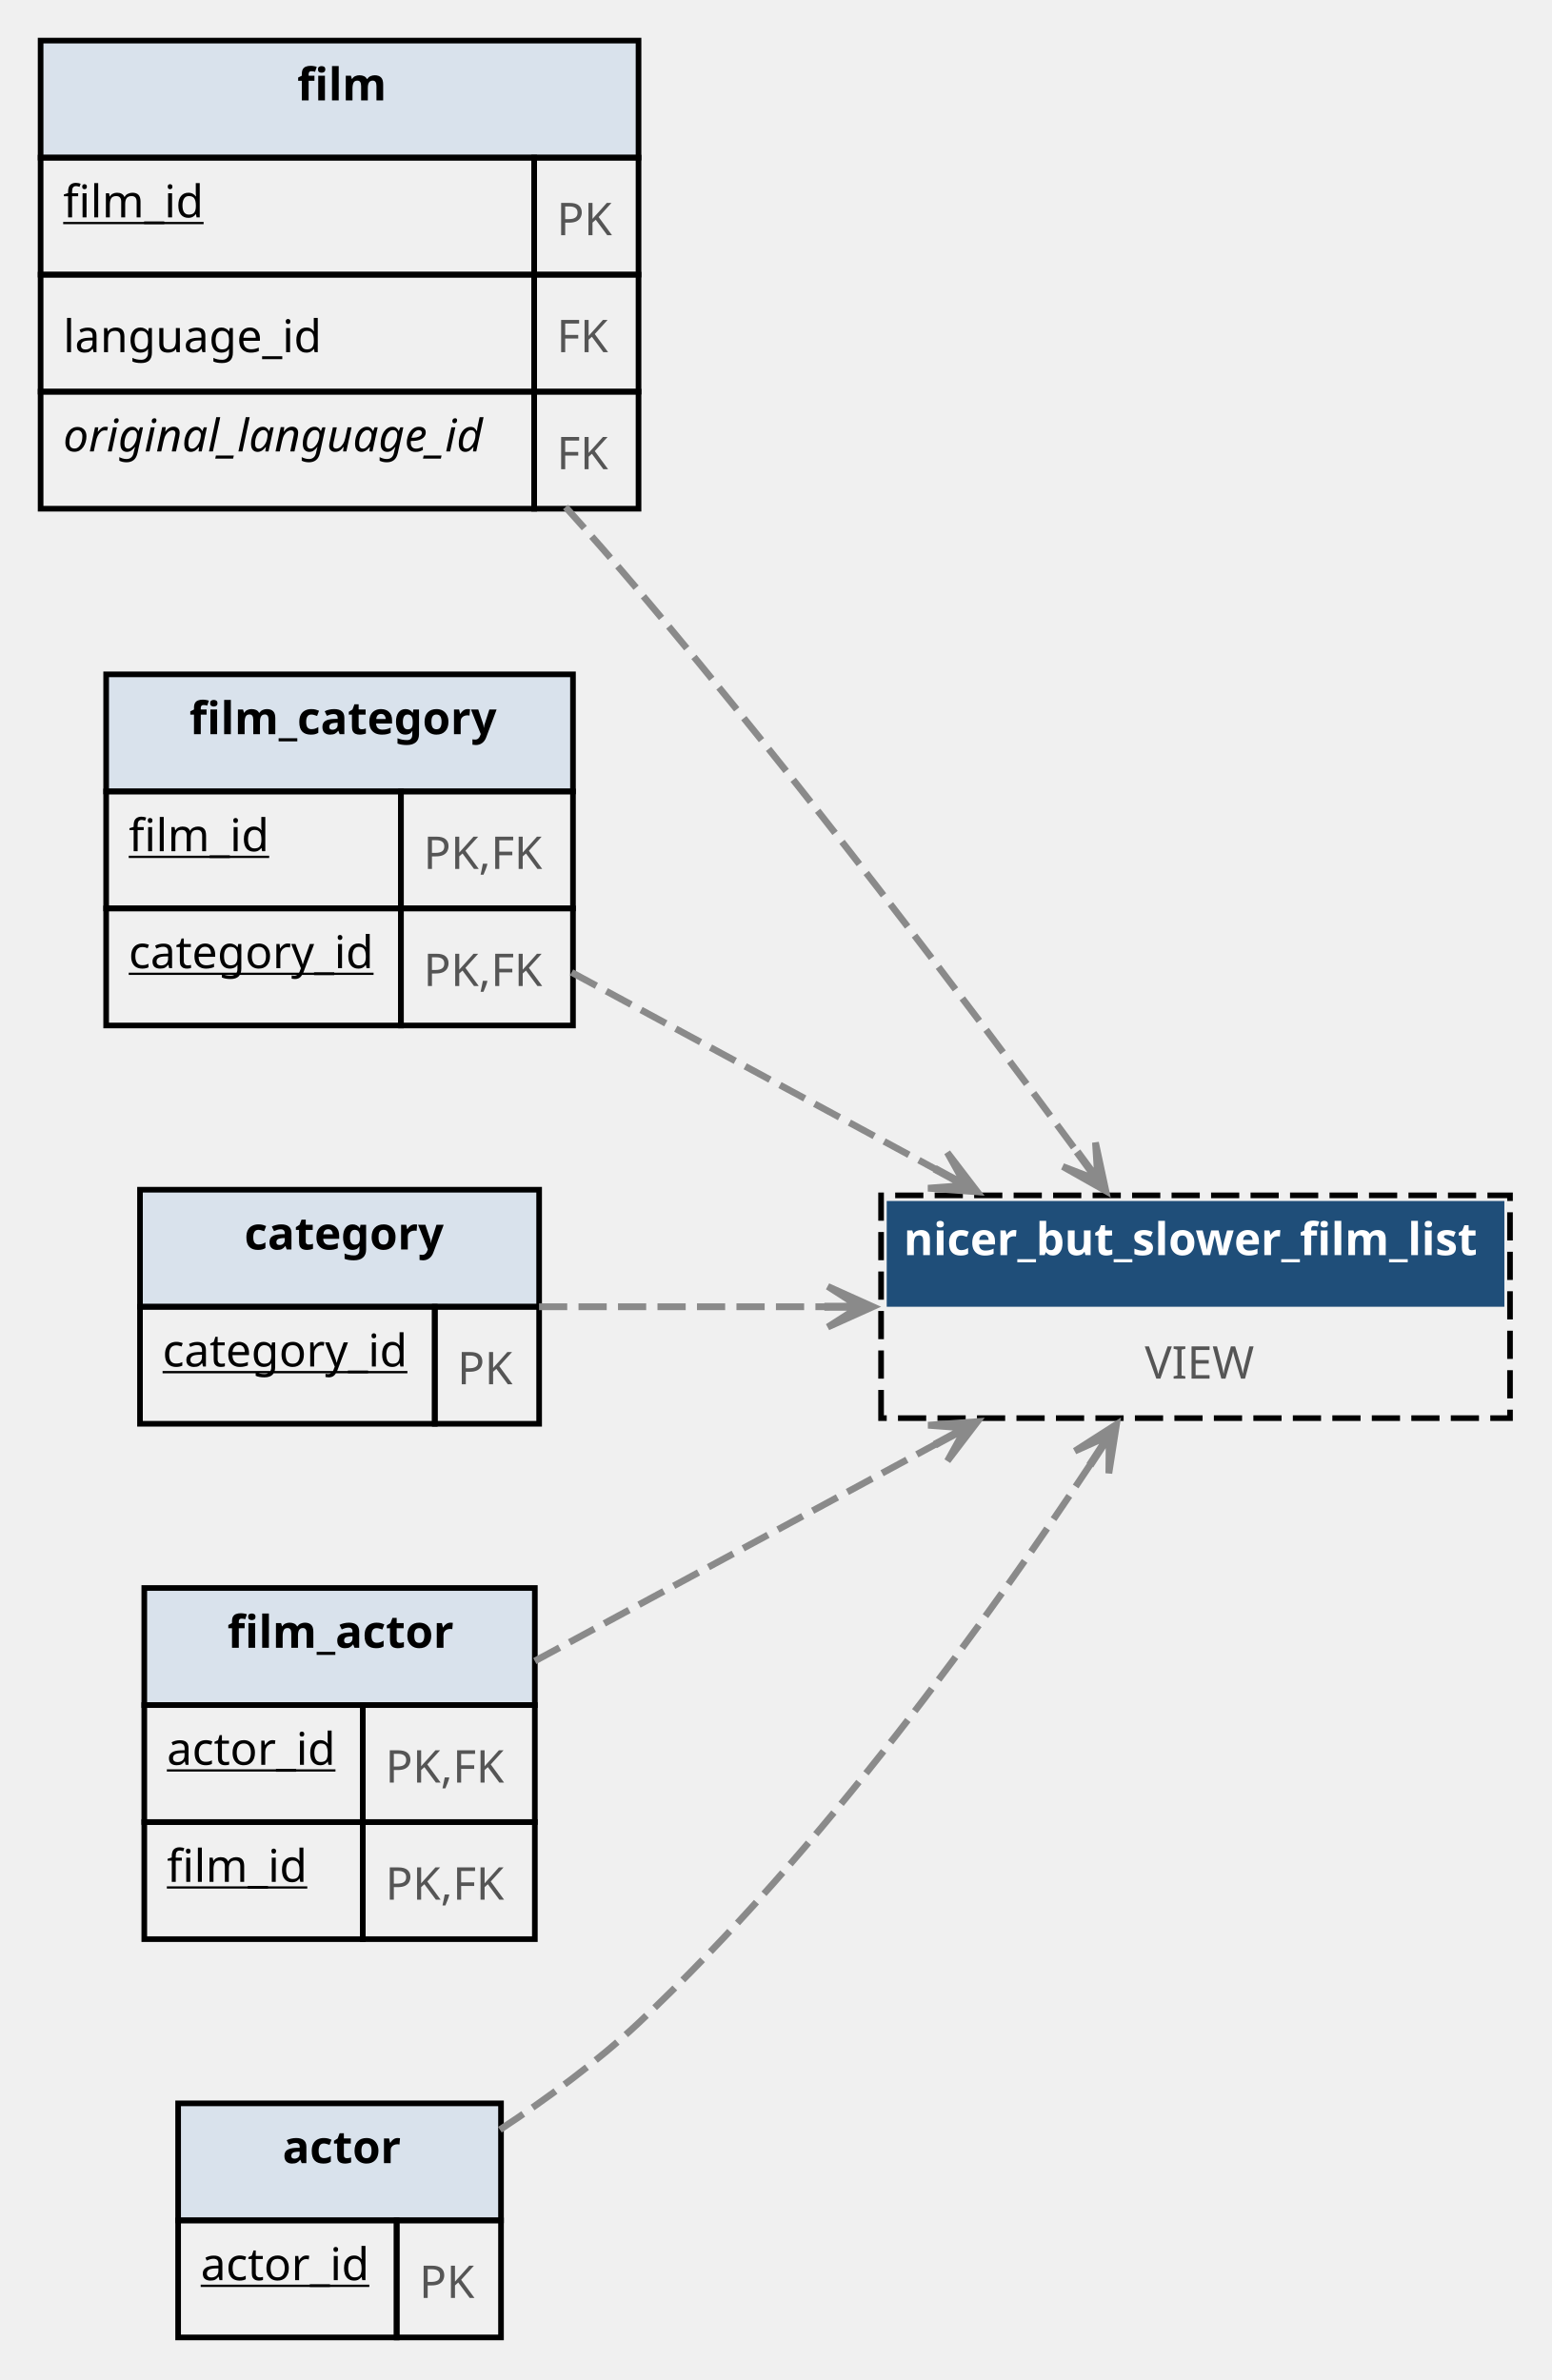
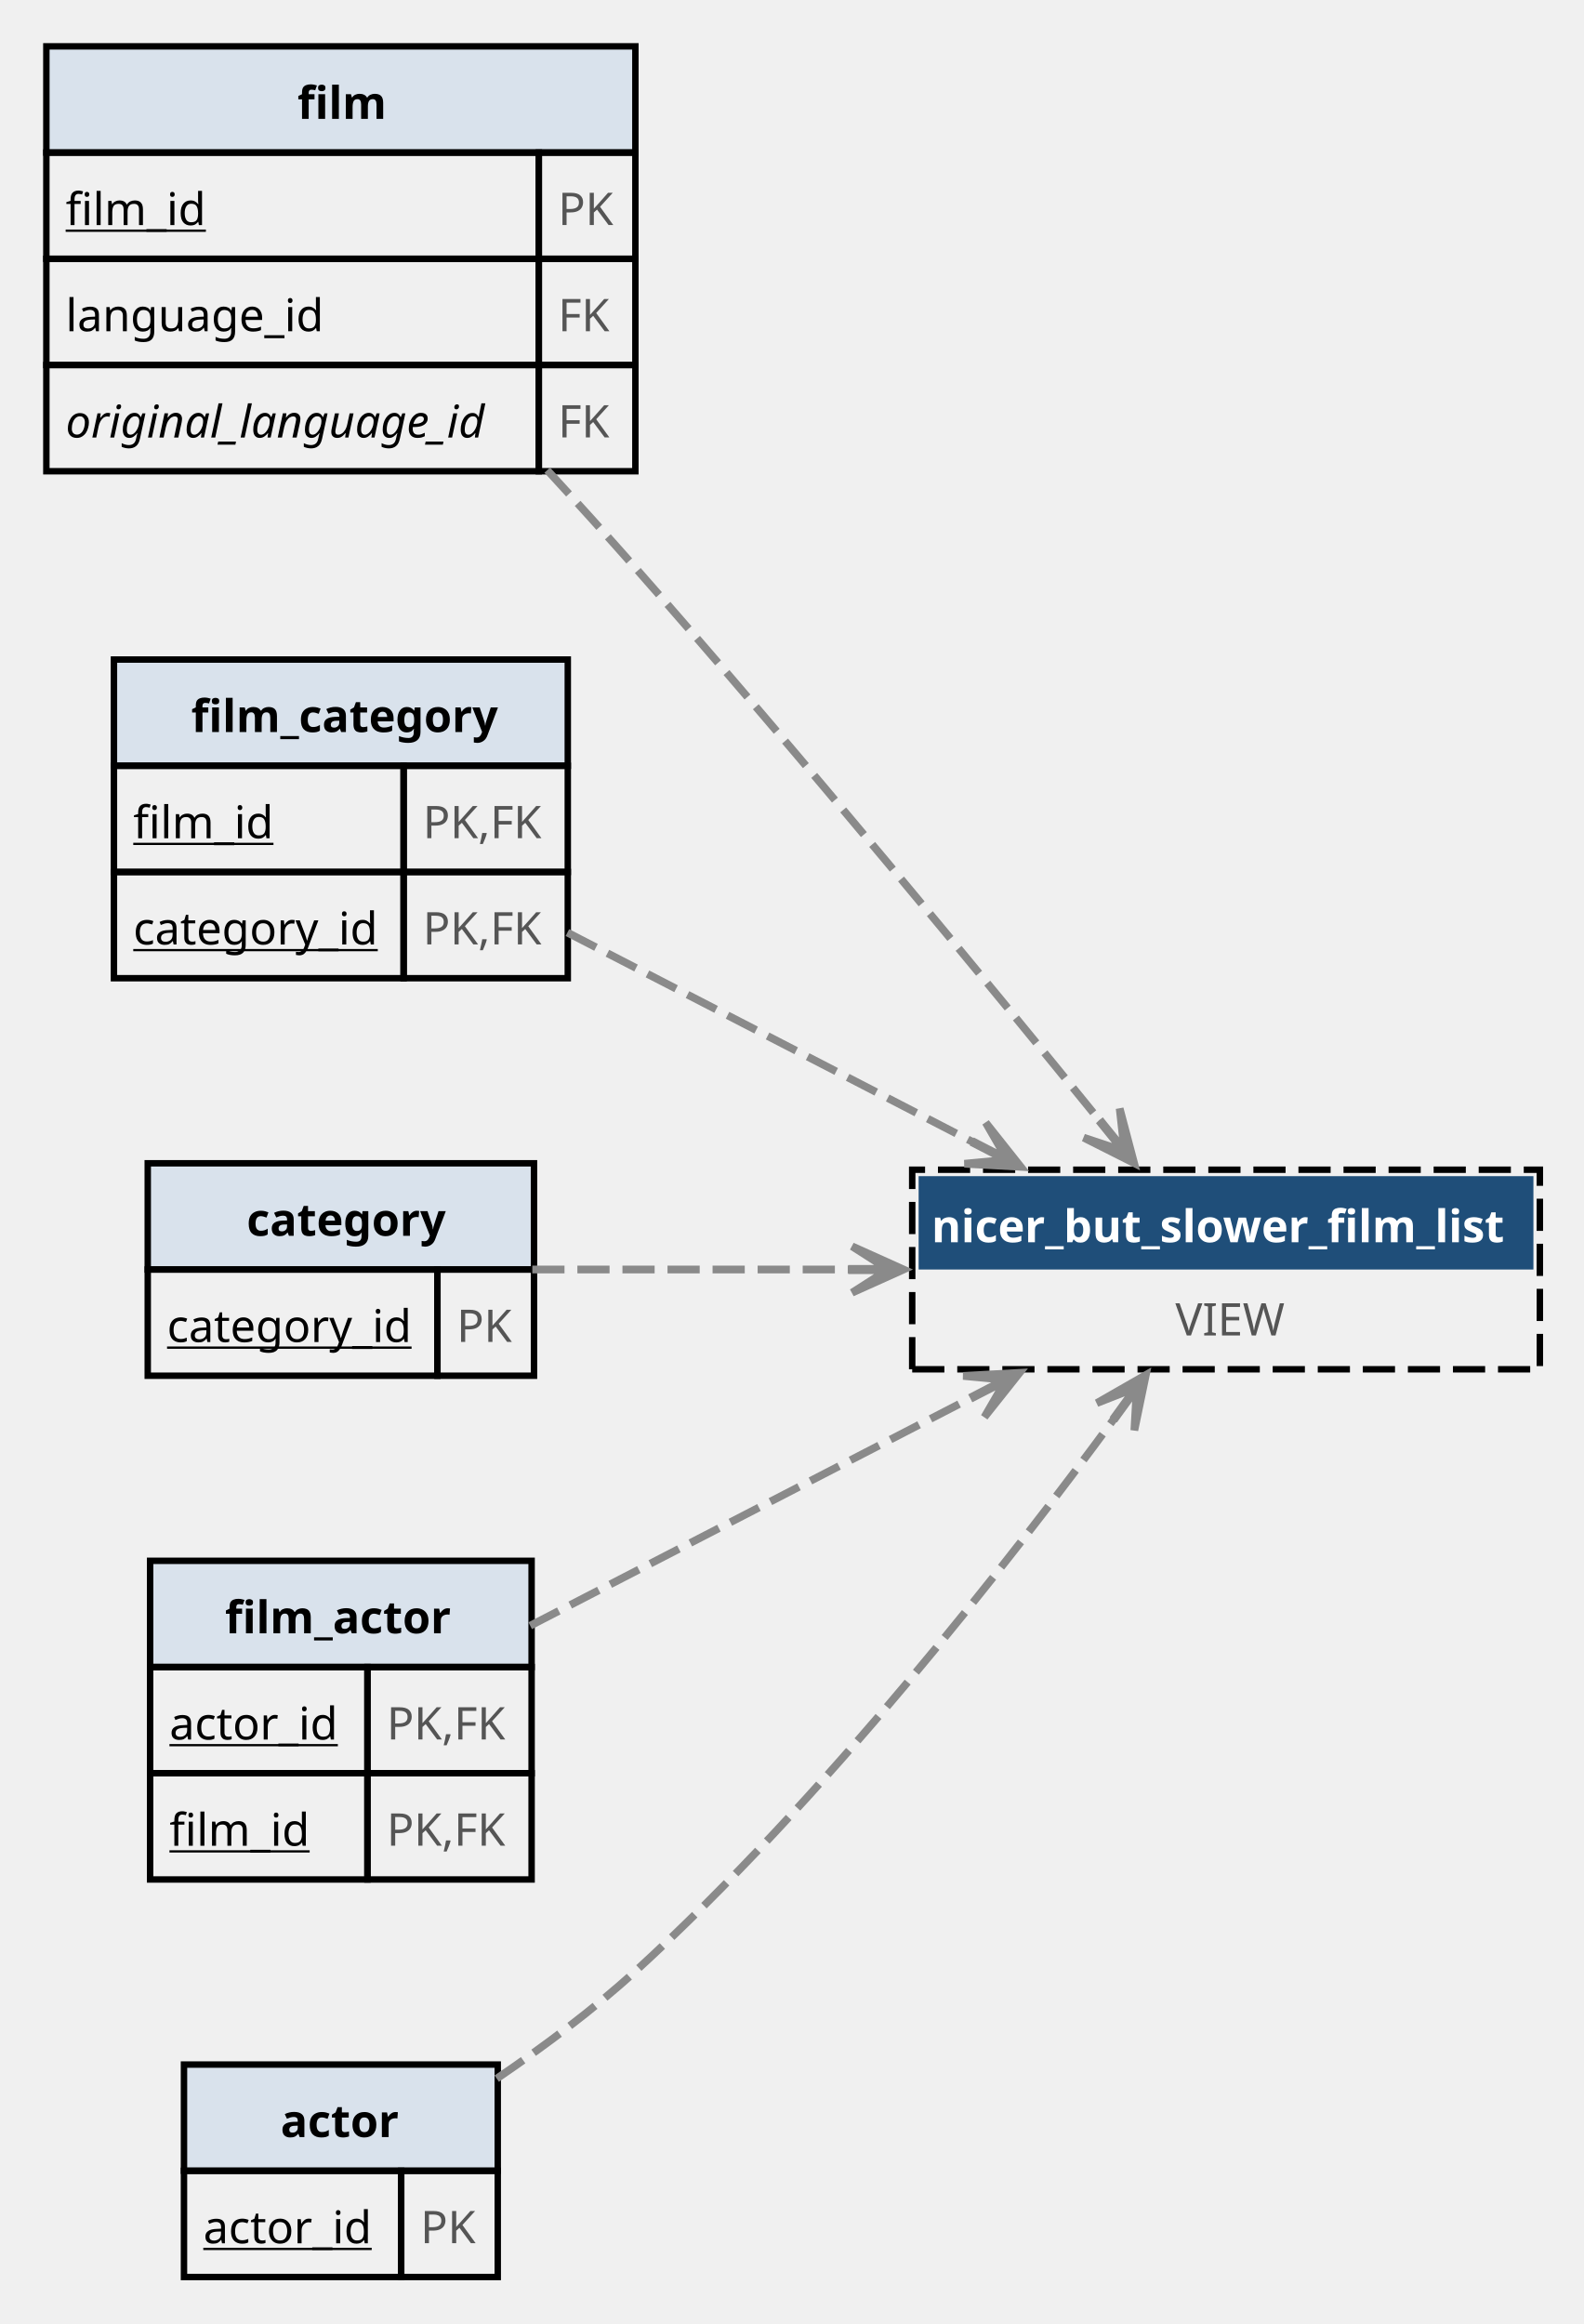
- <svg xmlns="http://www.w3.org/2000/svg" width="275pt" height="422pt" viewBox="0.00 0.00 275.00 422.00">
-   <g id="graph0" class="graph" transform="scale(1 1) rotate(0) translate(7.2 414.45)">
+ <svg xmlns="http://www.w3.org/2000/svg" width="246pt" height="361pt" viewBox="0.00 0.00 246.00 361.00">
+   <g id="graph0" class="graph" transform="scale(1 1) rotate(0) translate(7.2 353.7)">
    <g id="node1" class="node">
-       <polygon fill="none" stroke="#000000" stroke-dasharray="5,2" points="149,-163 149,-202.5 260.5,-202.5 260.5,-163 149,-163" />
-       <polygon fill="#1f4e79" stroke="none" stroke-dasharray="5,2" points="150,-182.75 150,-201.5 259.5,-201.5 259.5,-182.75 150,-182.75" />
-       <text xml:space="preserve" text-anchor="start" x="153" y="-191.9" font-family="Noto Sans KR" font-weight="bold" font-size="8.00" fill="#ffffff">nicer_but_slower_film_list</text>
-       <text xml:space="preserve" text-anchor="start" x="195.75" y="-170" font-family="Noto Sans KR" font-size="8.00" fill="#555555">VIEW</text>
+       <polygon fill="none" stroke="#000000" stroke-dasharray="5,2" points="134.5,-141 134.5,-172 232,-172 232,-141 134.5,-141" />
+       <polygon fill="#1f4e79" stroke="none" stroke-dasharray="5,2" points="135.5,-156.5 135.5,-171 231,-171 231,-156.5 135.5,-156.5" />
+       <text xml:space="preserve" text-anchor="start" x="137.5" y="-160.74" font-family="Noto Sans KR" font-weight="bold" font-size="7.00" fill="#ffffff">nicer_but_slower_film_list</text>
+       <text xml:space="preserve" text-anchor="start" x="175.38" y="-146.25" font-family="Noto Sans KR" font-size="7.00" fill="#555555">VIEW</text>
    </g>
    <g id="node2" class="node">
-       <polygon fill="#d9e2ec" stroke="none" points="0,-386.5 0,-407.25 106,-407.25 106,-386.5 0,-386.5" />
-       <polygon fill="none" stroke="#000000" points="0,-386.5 0,-407.25 106,-407.25 106,-386.5 0,-386.5" />
-       <text xml:space="preserve" text-anchor="start" x="45.5" y="-396.65" font-family="Noto Sans KR" font-weight="bold" font-size="8.00" fill="#000000">film</text>
-       <polygon fill="none" stroke="#000000" points="0,-365.75 0,-386.5 87.5,-386.5 87.5,-365.75 0,-365.75" />
-       <text xml:space="preserve" text-anchor="start" x="4" y="-375.9" font-family="Noto Sans KR" text-decoration="underline" font-size="8.00">film_id</text>
-       <polygon fill="none" stroke="#000000" points="87.5,-365.75 87.5,-386.5 106,-386.5 106,-365.75 87.5,-365.75" />
-       <text xml:space="preserve" text-anchor="start" x="91.5" y="-372.75" font-family="Noto Sans KR" font-size="8.00" fill="#555555">PK</text>
-       <polygon fill="none" stroke="#000000" points="0,-345 0,-365.75 87.5,-365.75 87.5,-345 0,-345" />
-       <text xml:space="preserve" text-anchor="start" x="4" y="-352" font-family="Noto Sans KR" font-size="8.00">language_id</text>
-       <polygon fill="none" stroke="#000000" points="87.5,-345 87.5,-365.75 106,-365.75 106,-345 87.5,-345" />
-       <text xml:space="preserve" text-anchor="start" x="91.5" y="-352" font-family="Noto Sans KR" font-size="8.00" fill="#555555">FK</text>
-       <polygon fill="none" stroke="#000000" points="0,-324.25 0,-345 87.5,-345 87.5,-324.25 0,-324.25" />
-       <text xml:space="preserve" text-anchor="start" x="4" y="-334.4" font-family="Noto Sans KR" font-style="italic" font-size="8.00">original_language_id</text>
-       <polygon fill="none" stroke="#000000" points="87.5,-324.25 87.5,-345 106,-345 106,-324.25 87.5,-324.25" />
-       <text xml:space="preserve" text-anchor="start" x="91.5" y="-331.25" font-family="Noto Sans KR" font-size="8.00" fill="#555555">FK</text>
+       <polygon fill="#d9e2ec" stroke="none" points="0,-330 0,-346.5 91.5,-346.5 91.5,-330 0,-330" />
+       <polygon fill="none" stroke="#000000" points="0,-330 0,-346.5 91.5,-346.5 91.5,-330 0,-330" />
+       <text xml:space="preserve" text-anchor="start" x="39" y="-335.24" font-family="Noto Sans KR" font-weight="bold" font-size="7.00" fill="#000000">film</text>
+       <polygon fill="none" stroke="#000000" points="0,-313.5 0,-330 76.5,-330 76.5,-313.5 0,-313.5" />
+       <text xml:space="preserve" text-anchor="start" x="3" y="-318.74" font-family="Noto Sans KR" text-decoration="underline" font-size="7.00">film_id</text>
+       <polygon fill="none" stroke="#000000" points="76.5,-313.5 76.5,-330 91.5,-330 91.5,-313.5 76.5,-313.5" />
+       <text xml:space="preserve" text-anchor="start" x="79.5" y="-318.75" font-family="Noto Sans KR" font-size="7.00" fill="#555555">PK</text>
+       <polygon fill="none" stroke="#000000" points="0,-297 0,-313.5 76.5,-313.5 76.5,-297 0,-297" />
+       <text xml:space="preserve" text-anchor="start" x="3" y="-302.25" font-family="Noto Sans KR" font-size="7.00">language_id</text>
+       <polygon fill="none" stroke="#000000" points="76.5,-297 76.5,-313.5 91.5,-313.5 91.5,-297 76.5,-297" />
+       <text xml:space="preserve" text-anchor="start" x="79.5" y="-302.25" font-family="Noto Sans KR" font-size="7.00" fill="#555555">FK</text>
+       <polygon fill="none" stroke="#000000" points="0,-280.5 0,-297 76.5,-297 76.5,-280.5 0,-280.5" />
+       <text xml:space="preserve" text-anchor="start" x="3" y="-285.74" font-family="Noto Sans KR" font-style="italic" font-size="7.00">original_language_id</text>
+       <polygon fill="none" stroke="#000000" points="76.5,-280.5 76.5,-297 91.5,-297 91.5,-280.5 76.5,-280.5" />
+       <text xml:space="preserve" text-anchor="start" x="79.5" y="-285.75" font-family="Noto Sans KR" font-size="7.00" fill="#555555">FK</text>
    </g>
    <g id="edge1" class="edge">
-       <path fill="none" stroke="#8a8a8a" stroke-width="1.2" stroke-dasharray="5,2" d="M93.06,-324.55C97.49,-319.62 101.89,-314.61 106,-309.75 134.34,-276.26 164.85,-235.84 184.11,-209.73" />
-       <polygon fill="#8a8a8a" stroke="#8a8a8a" stroke-width="1.2" points="188.85,-203.29 187.01,-211.87 187.42,-205.4 184.19,-209.8 184.11,-209.74 184.03,-209.68 187.26,-205.28 181.21,-207.61 188.85,-203.29" />
+       <path fill="none" stroke="#8a8a8a" stroke-width="1.2" stroke-dasharray="5,2" d="M77.81,-280.67C82.44,-275.63 87.13,-270.46 91.5,-265.5 117.28,-236.25 145.88,-201.49 163.96,-179.22" />
+       <polygon fill="#8a8a8a" stroke="#8a8a8a" stroke-width="1.2" points="168.97,-173.03 166.73,-181.51 167.45,-175.06 164.01,-179.31 163.93,-179.25 163.86,-179.18 167.29,-174.94 161.14,-176.98 168.97,-173.03" />
    </g>
    <g id="node3" class="node">
-       <polygon fill="#d9e2ec" stroke="none" points="11.62,-274.12 11.62,-294.88 94.38,-294.88 94.38,-274.12 11.62,-274.12" />
-       <polygon fill="none" stroke="#000000" points="11.62,-274.12 11.62,-294.88 94.38,-294.88 94.38,-274.12 11.62,-274.12" />
-       <text xml:space="preserve" text-anchor="start" x="26.38" y="-284.27" font-family="Noto Sans KR" font-weight="bold" font-size="8.00" fill="#000000">film_category</text>
-       <polygon fill="none" stroke="#000000" points="11.62,-253.38 11.62,-274.12 63.88,-274.12 63.88,-253.38 11.62,-253.38" />
-       <text xml:space="preserve" text-anchor="start" x="15.62" y="-263.52" font-family="Noto Sans KR" text-decoration="underline" font-size="8.00">film_id</text>
-       <polygon fill="none" stroke="#000000" points="63.88,-253.38 63.88,-274.12 94.38,-274.12 94.38,-253.38 63.88,-253.38" />
-       <text xml:space="preserve" text-anchor="start" x="67.88" y="-260.38" font-family="Noto Sans KR" font-size="8.00" fill="#555555">PK,FK</text>
-       <polygon fill="none" stroke="#000000" points="11.62,-232.62 11.62,-253.38 63.88,-253.38 63.88,-232.62 11.62,-232.62" />
-       <text xml:space="preserve" text-anchor="start" x="15.62" y="-242.78" font-family="Noto Sans KR" text-decoration="underline" font-size="8.00">category_id</text>
-       <polygon fill="none" stroke="#000000" points="63.88,-232.62 63.88,-253.38 94.38,-253.38 94.38,-232.62 63.88,-232.62" />
-       <text xml:space="preserve" text-anchor="start" x="67.88" y="-239.62" font-family="Noto Sans KR" font-size="8.00" fill="#555555">PK,FK</text>
+       <polygon fill="#d9e2ec" stroke="none" points="10.5,-234.75 10.5,-251.25 81,-251.25 81,-234.75 10.5,-234.75" />
+       <polygon fill="none" stroke="#000000" points="10.5,-234.75 10.5,-251.25 81,-251.25 81,-234.75 10.5,-234.75" />
+       <text xml:space="preserve" text-anchor="start" x="22.5" y="-239.99" font-family="Noto Sans KR" font-weight="bold" font-size="7.00" fill="#000000">film_category</text>
+       <polygon fill="none" stroke="#000000" points="10.5,-218.25 10.5,-234.75 55.5,-234.75 55.5,-218.25 10.5,-218.25" />
+       <text xml:space="preserve" text-anchor="start" x="13.5" y="-223.49" font-family="Noto Sans KR" text-decoration="underline" font-size="7.00">film_id</text>
+       <polygon fill="none" stroke="#000000" points="55.5,-218.25 55.5,-234.75 81,-234.75 81,-218.25 55.5,-218.25" />
+       <text xml:space="preserve" text-anchor="start" x="58.5" y="-223.5" font-family="Noto Sans KR" font-size="7.00" fill="#555555">PK,FK</text>
+       <polygon fill="none" stroke="#000000" points="10.5,-201.75 10.5,-218.25 55.5,-218.25 55.5,-201.75 10.5,-201.75" />
+       <text xml:space="preserve" text-anchor="start" x="13.5" y="-206.99" font-family="Noto Sans KR" text-decoration="underline" font-size="7.00">category_id</text>
+       <polygon fill="none" stroke="#000000" points="55.5,-201.75 55.5,-218.25 81,-218.25 81,-201.75 55.5,-201.75" />
+       <text xml:space="preserve" text-anchor="start" x="58.5" y="-207" font-family="Noto Sans KR" font-size="7.00" fill="#555555">PK,FK</text>
    </g>
    <g id="edge2" class="edge">
-       <path fill="none" stroke="#8a8a8a" stroke-width="1.2" stroke-dasharray="5,2" d="M94.13,-242.04C114.16,-231.21 138.44,-218.07 159.06,-206.92" />
-       <polygon fill="#8a8a8a" stroke="#8a8a8a" stroke-width="1.2" points="166.07,-203.13 160.74,-210.1 163.88,-204.43 159.08,-207.03 159.03,-206.94 158.98,-206.85 163.79,-204.25 157.32,-203.77 166.07,-203.13" />
+       <path fill="none" stroke="#8a8a8a" stroke-width="1.2" stroke-dasharray="5,2" d="M80.94,-208.84C100.29,-198.84 124.52,-186.33 144.43,-176.04" />
+       <polygon fill="#8a8a8a" stroke="#8a8a8a" stroke-width="1.2" points="151.37,-172.45 145.92,-179.32 149.16,-173.71 144.31,-176.21 144.26,-176.12 144.22,-176.03 149.07,-173.53 142.61,-172.93 151.37,-172.45" />
    </g>
    <g id="node4" class="node">
-       <polygon fill="#d9e2ec" stroke="none" points="17.62,-182.75 17.62,-203.5 88.38,-203.5 88.38,-182.75 17.62,-182.75" />
-       <polygon fill="none" stroke="#000000" points="17.62,-182.75 17.62,-203.5 88.38,-203.5 88.38,-182.75 17.62,-182.75" />
-       <text xml:space="preserve" text-anchor="start" x="36.12" y="-192.9" font-family="Noto Sans KR" font-weight="bold" font-size="8.00" fill="#000000">category</text>
-       <polygon fill="none" stroke="#000000" points="17.62,-162 17.62,-182.75 69.88,-182.75 69.88,-162 17.62,-162" />
-       <text xml:space="preserve" text-anchor="start" x="21.62" y="-172.15" font-family="Noto Sans KR" text-decoration="underline" font-size="8.00">category_id</text>
-       <polygon fill="none" stroke="#000000" points="69.88,-162 69.88,-182.75 88.38,-182.75 88.38,-162 69.88,-162" />
-       <text xml:space="preserve" text-anchor="start" x="73.88" y="-169" font-family="Noto Sans KR" font-size="8.00" fill="#555555">PK</text>
+       <polygon fill="#d9e2ec" stroke="none" points="15.75,-156.5 15.75,-173 75.75,-173 75.75,-156.5 15.75,-156.5" />
+       <polygon fill="none" stroke="#000000" points="15.75,-156.5 15.75,-173 75.75,-173 75.75,-156.5 15.75,-156.5" />
+       <text xml:space="preserve" text-anchor="start" x="31.12" y="-161.74" font-family="Noto Sans KR" font-weight="bold" font-size="7.00" fill="#000000">category</text>
+       <polygon fill="none" stroke="#000000" points="15.75,-140 15.75,-156.5 60.75,-156.5 60.75,-140 15.75,-140" />
+       <text xml:space="preserve" text-anchor="start" x="18.75" y="-145.24" font-family="Noto Sans KR" text-decoration="underline" font-size="7.00">category_id</text>
+       <polygon fill="none" stroke="#000000" points="60.75,-140 60.75,-156.5 75.75,-156.5 75.75,-140 60.75,-140" />
+       <text xml:space="preserve" text-anchor="start" x="63.75" y="-145.25" font-family="Noto Sans KR" font-size="7.00" fill="#555555">PK</text>
    </g>
    <g id="edge3" class="edge">
-       <path fill="none" stroke="#8a8a8a" stroke-width="1.2" stroke-dasharray="5,2" d="M88.36,-182.75C103.65,-182.75 122.17,-182.75 139.86,-182.75" />
-       <polygon fill="#8a8a8a" stroke="#8a8a8a" stroke-width="1.2" points="147.55,-182.75 139.55,-186.35 145.01,-182.85 139.55,-182.85 139.55,-182.75 139.55,-182.65 145.01,-182.65 139.55,-179.15 147.55,-182.75" />
+       <path fill="none" stroke="#8a8a8a" stroke-width="1.2" stroke-dasharray="5,2" d="M75.49,-156.5C89.97,-156.5 108.07,-156.5 125.22,-156.5" />
+       <polygon fill="#8a8a8a" stroke="#8a8a8a" stroke-width="1.2" points="133.16,-156.5 125.16,-160.1 130.63,-156.6 125.16,-156.6 125.16,-156.5 125.16,-156.4 130.63,-156.4 125.16,-152.9 133.16,-156.5" />
    </g>
    <g id="node5" class="node">
-       <polygon fill="#d9e2ec" stroke="none" points="18.38,-112.12 18.38,-132.88 87.62,-132.88 87.62,-112.12 18.38,-112.12" />
-       <polygon fill="none" stroke="#000000" points="18.38,-112.12 18.38,-132.88 87.62,-132.88 87.62,-112.12 18.38,-112.12" />
-       <text xml:space="preserve" text-anchor="start" x="33.12" y="-122.28" font-family="Noto Sans KR" font-weight="bold" font-size="8.00" fill="#000000">film_actor</text>
-       <polygon fill="none" stroke="#000000" points="18.38,-91.38 18.38,-112.12 57.12,-112.12 57.12,-91.38 18.38,-91.38" />
-       <text xml:space="preserve" text-anchor="start" x="22.38" y="-101.53" font-family="Noto Sans KR" text-decoration="underline" font-size="8.00">actor_id</text>
-       <polygon fill="none" stroke="#000000" points="57.12,-91.38 57.12,-112.12 87.62,-112.12 87.62,-91.38 57.12,-91.38" />
-       <text xml:space="preserve" text-anchor="start" x="61.12" y="-98.38" font-family="Noto Sans KR" font-size="8.00" fill="#555555">PK,FK</text>
-       <polygon fill="none" stroke="#000000" points="18.38,-70.62 18.38,-91.38 57.12,-91.38 57.12,-70.62 18.38,-70.62" />
-       <text xml:space="preserve" text-anchor="start" x="22.38" y="-80.78" font-family="Noto Sans KR" text-decoration="underline" font-size="8.00">film_id</text>
-       <polygon fill="none" stroke="#000000" points="57.12,-70.62 57.12,-91.38 87.62,-91.38 87.62,-70.62 57.12,-70.62" />
-       <text xml:space="preserve" text-anchor="start" x="61.12" y="-77.62" font-family="Noto Sans KR" font-size="8.00" fill="#555555">PK,FK</text>
+       <polygon fill="#d9e2ec" stroke="none" points="16.12,-94.75 16.12,-111.25 75.38,-111.25 75.38,-94.75 16.12,-94.75" />
+       <polygon fill="none" stroke="#000000" points="16.12,-94.75 16.12,-111.25 75.38,-111.25 75.38,-94.75 16.12,-94.75" />
+       <text xml:space="preserve" text-anchor="start" x="27.75" y="-99.99" font-family="Noto Sans KR" font-weight="bold" font-size="7.00" fill="#000000">film_actor</text>
+       <polygon fill="none" stroke="#000000" points="16.12,-78.25 16.12,-94.75 49.88,-94.75 49.88,-78.25 16.12,-78.25" />
+       <text xml:space="preserve" text-anchor="start" x="19.12" y="-83.49" font-family="Noto Sans KR" text-decoration="underline" font-size="7.00">actor_id</text>
+       <polygon fill="none" stroke="#000000" points="49.88,-78.25 49.88,-94.75 75.38,-94.75 75.38,-78.25 49.88,-78.25" />
+       <text xml:space="preserve" text-anchor="start" x="52.88" y="-83.5" font-family="Noto Sans KR" font-size="7.00" fill="#555555">PK,FK</text>
+       <polygon fill="none" stroke="#000000" points="16.12,-61.75 16.12,-78.25 49.88,-78.25 49.88,-61.75 16.12,-61.75" />
+       <text xml:space="preserve" text-anchor="start" x="19.12" y="-66.99" font-family="Noto Sans KR" text-decoration="underline" font-size="7.00">film_id</text>
+       <polygon fill="none" stroke="#000000" points="49.88,-61.75 49.88,-78.25 75.38,-78.25 75.38,-61.75 49.88,-61.75" />
+       <text xml:space="preserve" text-anchor="start" x="52.88" y="-67" font-family="Noto Sans KR" font-size="7.00" fill="#555555">PK,FK</text>
    </g>
    <g id="edge4" class="edge">
-       <path fill="none" stroke="#8a8a8a" stroke-width="1.2" stroke-dasharray="5,2" d="M87.61,-119.93C108.73,-131.35 136.22,-146.22 159.15,-158.63" />
-       <polygon fill="#8a8a8a" stroke="#8a8a8a" stroke-width="1.2" points="166.09,-162.38 157.34,-161.74 163.81,-161.26 159,-158.66 159.05,-158.57 159.1,-158.48 163.9,-161.08 160.77,-155.41 166.09,-162.38" />
+       <path fill="none" stroke="#8a8a8a" stroke-width="1.2" stroke-dasharray="5,2" d="M75.16,-101.17C95.25,-111.55 122.41,-125.59 144.35,-136.92" />
+       <polygon fill="#8a8a8a" stroke="#8a8a8a" stroke-width="1.2" points="151.18,-140.45 142.42,-139.97 148.87,-139.37 144.02,-136.86 144.07,-136.77 144.11,-136.69 148.97,-139.19 145.72,-133.58 151.18,-140.45" />
    </g>
    <g id="node6" class="node">
-       <polygon fill="#d9e2ec" stroke="none" points="24.38,-20.75 24.38,-41.5 81.62,-41.5 81.62,-20.75 24.38,-20.75" />
-       <polygon fill="none" stroke="#000000" points="24.38,-20.75 24.38,-41.5 81.62,-41.5 81.62,-20.75 24.38,-20.75" />
-       <text xml:space="preserve" text-anchor="start" x="42.88" y="-30.9" font-family="Noto Sans KR" font-weight="bold" font-size="8.00" fill="#000000">actor</text>
-       <polygon fill="none" stroke="#000000" points="24.38,0 24.38,-20.75 63.12,-20.75 63.12,0 24.38,0" />
-       <text xml:space="preserve" text-anchor="start" x="28.38" y="-10.15" font-family="Noto Sans KR" text-decoration="underline" font-size="8.00">actor_id</text>
-       <polygon fill="none" stroke="#000000" points="63.12,0 63.12,-20.75 81.62,-20.75 81.62,0 63.12,0" />
-       <text xml:space="preserve" text-anchor="start" x="67.12" y="-7" font-family="Noto Sans KR" font-size="8.00" fill="#555555">PK</text>
+       <polygon fill="#d9e2ec" stroke="none" points="21.38,-16.5 21.38,-33 70.12,-33 70.12,-16.5 21.38,-16.5" />
+       <polygon fill="none" stroke="#000000" points="21.38,-16.5 21.38,-33 70.12,-33 70.12,-16.5 21.38,-16.5" />
+       <text xml:space="preserve" text-anchor="start" x="36.38" y="-21.74" font-family="Noto Sans KR" font-weight="bold" font-size="7.00" fill="#000000">actor</text>
+       <polygon fill="none" stroke="#000000" points="21.38,0 21.38,-16.5 55.12,-16.5 55.12,0 21.38,0" />
+       <text xml:space="preserve" text-anchor="start" x="24.38" y="-5.24" font-family="Noto Sans KR" text-decoration="underline" font-size="7.00">actor_id</text>
+       <polygon fill="none" stroke="#000000" points="55.12,0 55.12,-16.5 70.12,-16.5 70.12,0 55.12,0" />
+       <text xml:space="preserve" text-anchor="start" x="58.12" y="-5.25" font-family="Noto Sans KR" font-size="7.00" fill="#555555">PK</text>
    </g>
    <g id="edge5" class="edge">
-       <path fill="none" stroke="#8a8a8a" stroke-width="1.2" stroke-dasharray="5,2" d="M81.42,-36.83C89.74,-42.31 98.62,-48.82 106,-55.75 138.5,-86.25 168.6,-128.3 186.58,-155.51" />
-       <polygon fill="#8a8a8a" stroke="#8a8a8a" stroke-width="1.2" points="190.74,-161.89 183.35,-157.16 189.27,-159.82 186.28,-155.24 186.37,-155.19 186.45,-155.13 189.44,-159.71 189.38,-153.22 190.74,-161.89" />
+       <path fill="none" stroke="#8a8a8a" stroke-width="1.2" stroke-dasharray="5,2" d="M69.96,-30.82C77.17,-35.73 84.95,-41.5 91.5,-47.5 120.75,-74.27 149.1,-110.48 166.12,-133.67" />
+       <polygon fill="#8a8a8a" stroke="#8a8a8a" stroke-width="1.2" points="170.79,-140.11 163.18,-135.75 169.22,-138.12 166.01,-133.7 166.09,-133.64 166.17,-133.58 169.38,-138 169.01,-131.52 170.79,-140.11" />
    </g>
  </g>
</svg>
